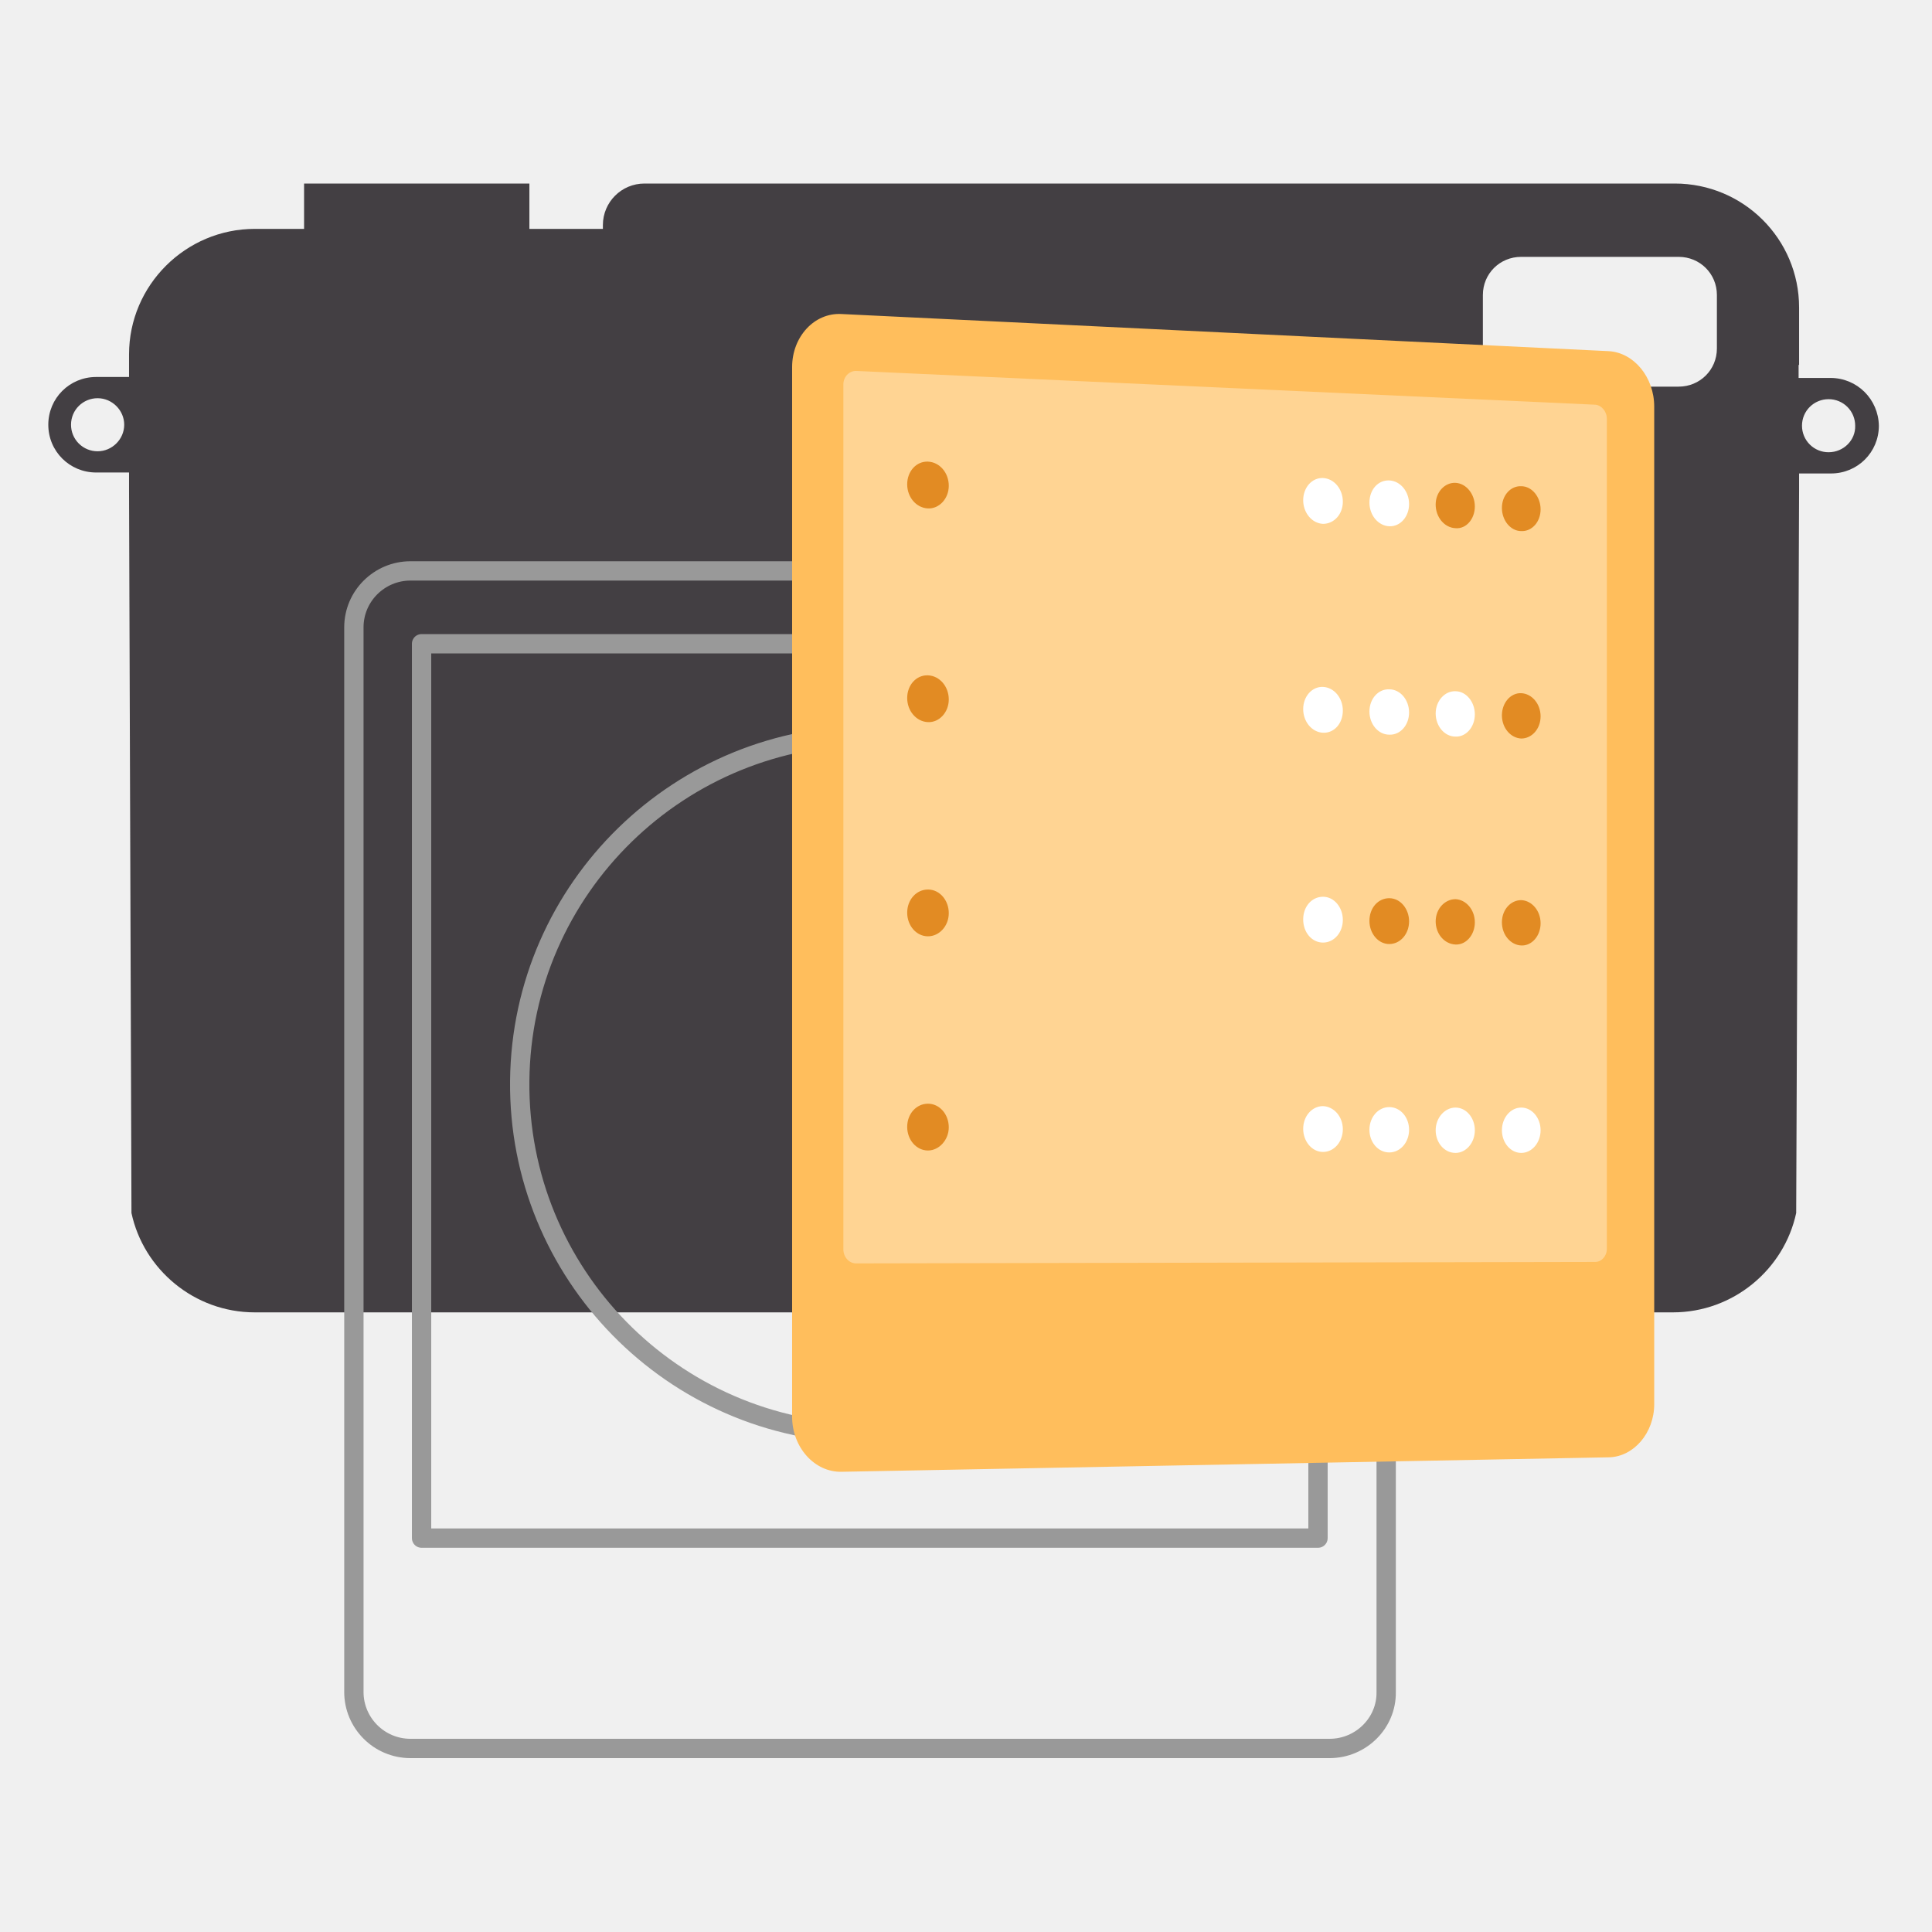
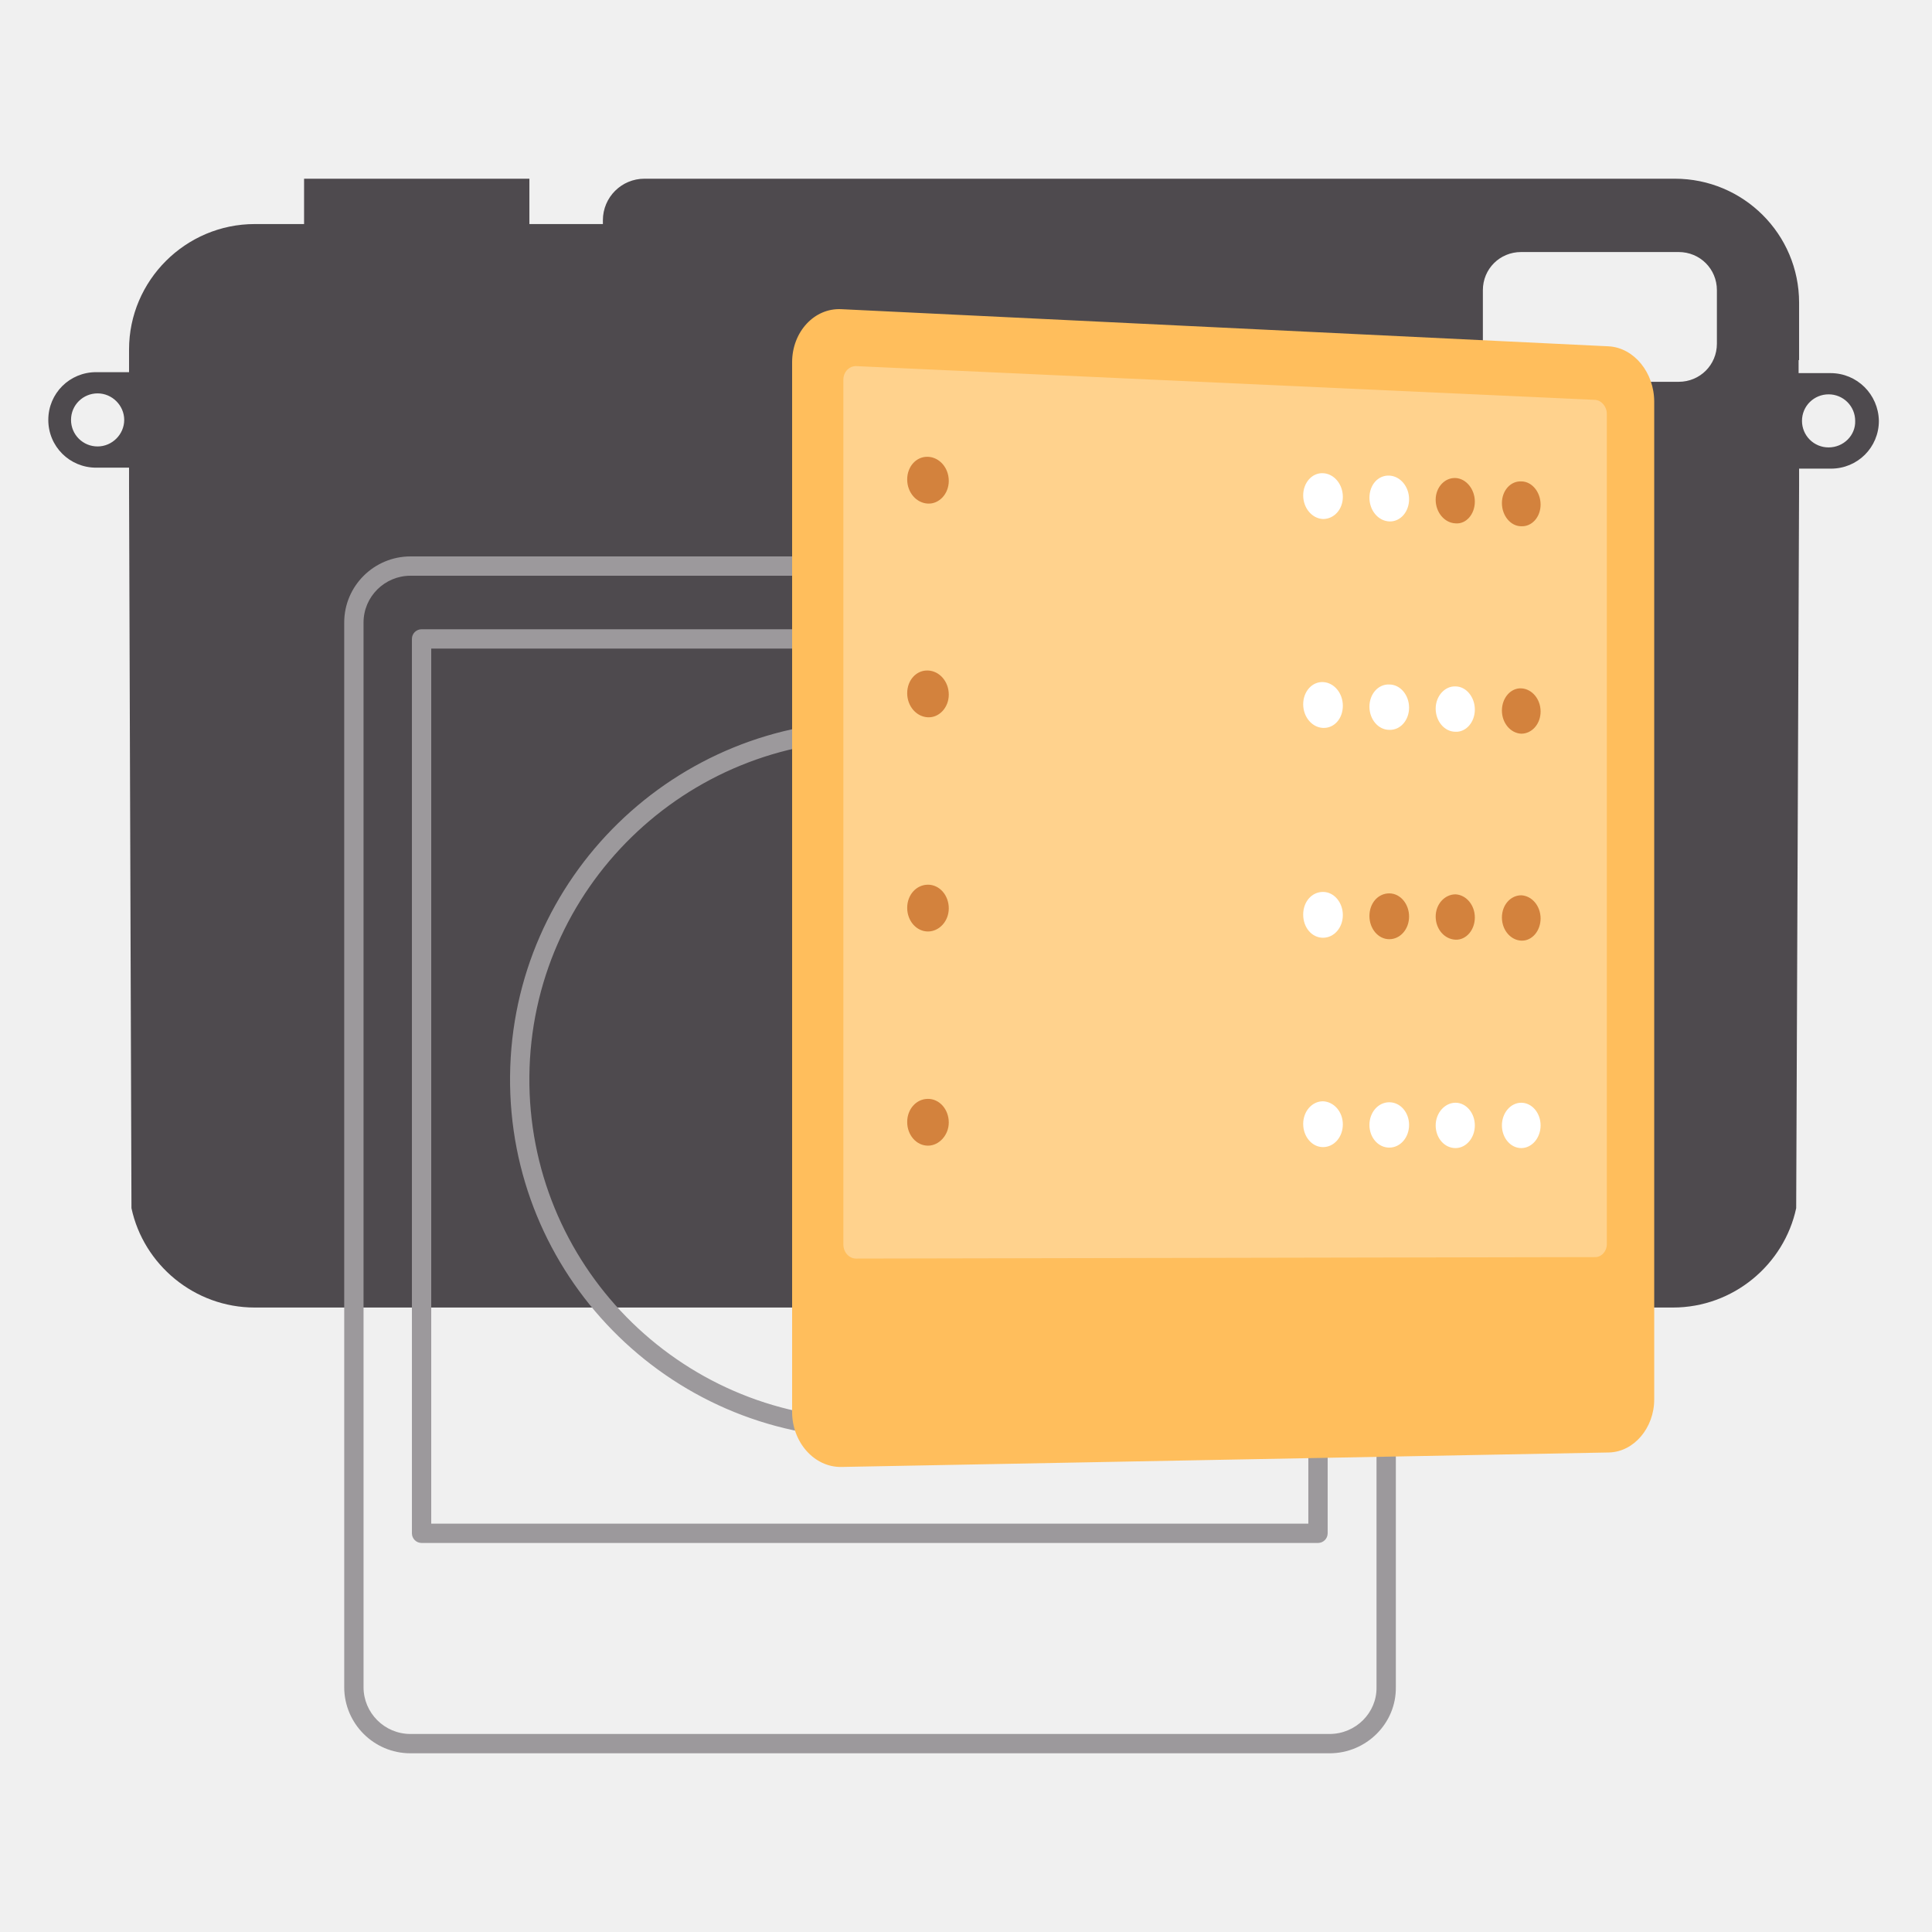
<svg xmlns="http://www.w3.org/2000/svg" width="400" height="400" fill="none" viewBox="0 0 400 400">
-   <path fill="#433F43" fill-rule="evenodd" d="M372.382 78.25h6.607c5.506 0 9.911 4.395 10.011 9.888 0 5.493-4.405 9.888-9.91 9.888h-6.607v3.595l-.601 149.516c-2.503 11.685-13.014 20.574-25.527 20.574H52.745c-12.513 0-23.024-8.889-25.527-20.574l-.5-149.516v-3.795H19.91c-5.505 0-9.91-4.394-9.91-9.888s4.405-9.887 9.91-9.887h6.808v-4.695c0-14.282 11.712-25.968 26.027-25.968h10.21V38h46.65v9.388h15.216v-.799A8.6 8.6 0 0 1 133.43 38h213.325c14.215 0 25.728 11.486 25.728 25.668v11.886h-.101zM14.705 87.938a5.484 5.484 0 0 0 5.506 5.494c3.003 0 5.506-2.497 5.506-5.494s-2.503-5.493-5.506-5.493-5.506 2.397-5.506 5.493m340.76-15.78c0 4.394-3.504 7.89-7.909 7.89h-32.634c-4.405 0-7.908-3.496-7.908-7.89V61.072c0-4.395 3.503-7.89 7.908-7.89h32.634c4.405 0 7.909 3.495 7.909 7.89zm17.618 15.98a5.484 5.484 0 0 0 5.506 5.493c3.103 0 5.606-2.497 5.506-5.493a5.484 5.484 0 0 0-5.506-5.493c-3.003 0-5.506 2.397-5.506 5.493" clip-rule="evenodd" />
-   <path stroke="#999" stroke-linecap="round" stroke-linejoin="round" stroke-width="4" d="M275.28 362H84.98c-6.508 0-11.713-5.293-11.713-11.686V129.887c0-6.492 5.306-11.686 11.712-11.686H275.28c6.507 0 11.713 5.294 11.713 11.686v220.427c.1 6.393-5.206 11.686-11.713 11.686" clip-rule="evenodd" />
-   <path stroke="#999" stroke-linecap="round" stroke-linejoin="round" stroke-width="4" d="M87.282 133.281h185.596v185.171H87.282z" clip-rule="evenodd" />
-   <path stroke="#999" stroke-linecap="round" stroke-linejoin="round" stroke-width="4" d="M180.079 236.056c6.358 0 11.512-5.143 11.512-11.486s-5.154-11.486-11.512-11.486-11.512 5.142-11.512 11.486c0 6.343 5.154 11.486 11.512 11.486m59.763 54.533c-5.605 5.494-14.815 4.894-19.72-1.198l-26.528-33.459c-2.903-3.595-2.503-8.889.8-12.085 3.304-3.296 8.61-3.496 12.213-.399l32.535 27.566c6.006 4.993 6.306 14.082.7 19.575" clip-rule="evenodd" />
-   <path stroke="#999" stroke-linecap="round" stroke-linejoin="round" stroke-width="4" d="M237.039 269.113c9.51-12.085 15.317-27.266 15.417-43.846.4-39.851-31.634-72.61-71.676-73.01-39.942-.399-72.777 31.561-73.177 71.512-.401 39.851 31.633 72.61 71.675 73.01 14.015.1 27.229-3.696 38.341-10.487" />
-   <path fill="#FFBE5C" d="m333.078 301.721-158.867 2.996c-5.606.1-10.211-5.094-10.211-11.386V75.999c0-6.292 4.605-11.286 10.211-10.986l158.867 7.69c5.206.3 9.41 5.394 9.41 11.486v206.545c0 5.893-4.204 10.887-9.41 10.987" />
-   <path fill="#FFD493" d="m330.276 261.271-153.061.299c-1.402 0-2.603-1.298-2.603-2.896V79.594c0-1.597 1.201-2.796 2.603-2.796l153.061 6.992c1.301.1 2.403 1.398 2.403 2.896v171.888c0 1.498-1.102 2.697-2.403 2.697" />
-   <path fill="#DD7E10" fill-opacity=".85" fill-rule="evenodd" d="M301.345 99.968c2.202.1 4.004 2.297 4.004 4.894s-1.802 4.694-4.004 4.495c-2.303-.1-4.105-2.297-4.105-4.894s1.902-4.595 4.105-4.495m13.614.699c2.203 0 4.005 2.198 4.005 4.794 0 2.597-1.802 4.595-4.005 4.495-2.202 0-4.004-2.197-4.004-4.794s1.802-4.595 4.004-4.495" clip-rule="evenodd" />
-   <path fill="#fff" fill-rule="evenodd" d="M273.916 98.97c2.303.1 4.105 2.297 4.105 4.893 0 2.597-1.802 4.595-4.105 4.595-2.302-.1-4.104-2.298-4.104-4.894s1.802-4.694 4.104-4.595m13.715.499c2.302.1 4.104 2.297 4.104 4.894s-1.802 4.694-4.104 4.594-4.104-2.297-4.104-4.894c0-2.697 1.802-4.694 4.104-4.594" clip-rule="evenodd" />
-   <path fill="#DD7E10" fill-opacity=".85" d="M318.964 148.31c0-2.597-1.802-4.694-4.005-4.794s-4.004 1.997-4.004 4.594 1.802 4.694 4.004 4.794c2.203 0 4.005-1.997 4.005-4.594" />
-   <path fill="#fff" fill-rule="evenodd" d="M273.916 142.218c2.303.099 4.104 2.297 4.104 4.893 0 2.697-1.801 4.695-4.104 4.595s-4.104-2.297-4.104-4.894 1.802-4.694 4.104-4.594m17.819 5.293c0-2.597-1.802-4.794-4.104-4.794-2.303-.1-4.105 1.998-4.105 4.594s1.802 4.794 4.105 4.794c2.302.1 4.104-1.997 4.104-4.594m13.615.398c0-2.597-1.802-4.794-4.005-4.794-2.202-.1-4.104 1.997-4.104 4.594s1.802 4.794 4.104 4.794c2.203.1 4.005-1.997 4.005-4.594" clip-rule="evenodd" />
-   <path fill="#DD7E10" fill-opacity=".85" fill-rule="evenodd" d="M287.631 185.964c2.302 0 4.104 2.197 4.104 4.794s-1.802 4.694-4.104 4.694-4.104-2.198-4.104-4.794c0-2.697 1.802-4.694 4.104-4.694m17.719 4.994c0-2.597-1.802-4.695-4.004-4.795-2.203 0-4.105 1.998-4.105 4.595s1.802 4.694 4.105 4.794c2.202.1 4.004-1.998 4.004-4.594m13.614.198c0-2.597-1.802-4.695-4.005-4.795-2.202 0-4.004 1.998-4.004 4.595s1.802 4.694 4.004 4.794c2.203.1 4.005-1.998 4.005-4.594" clip-rule="evenodd" />
-   <path fill="#fff" fill-rule="evenodd" d="M278.02 190.458c0-2.597-1.801-4.794-4.104-4.794s-4.104 1.997-4.104 4.694 1.802 4.794 4.104 4.794 4.104-2.097 4.104-4.694m40.943 43.546c0-2.596-1.802-4.694-4.004-4.694s-4.004 2.098-4.004 4.694 1.802 4.695 4.004 4.695 4.004-2.098 4.004-4.695m-17.618-4.694c2.203 0 4.005 2.098 4.005 4.694s-1.802 4.695-4.005 4.695c-2.302 0-4.104-2.098-4.104-4.695 0-2.596 1.902-4.694 4.104-4.694m-9.61 4.596c0-2.597-1.802-4.694-4.104-4.694s-4.105 2.097-4.105 4.694 1.802 4.694 4.105 4.694c2.302 0 4.104-2.097 4.104-4.694m-17.819-4.897c2.303.1 4.104 2.197 4.104 4.794s-1.801 4.694-4.104 4.694-4.104-2.197-4.104-4.794 1.802-4.694 4.104-4.694" clip-rule="evenodd" />
-   <path fill="#DD7E10" fill-opacity=".85" fill-rule="evenodd" d="M192.129 95.575c2.403.1 4.305 2.297 4.305 4.994s-2.002 4.794-4.305 4.694c-2.402-.1-4.304-2.297-4.304-4.994s1.902-4.794 4.304-4.694m0 44.246c2.403.099 4.305 2.297 4.305 4.993s-2.002 4.794-4.305 4.695c-2.402-.1-4.304-2.298-4.304-4.994 0-2.697 1.902-4.794 4.304-4.694" clip-rule="evenodd" />
-   <path fill="#DD7E10" fill-opacity=".85" d="M196.434 189.06c0-2.697-1.902-4.894-4.305-4.894s-4.304 2.097-4.304 4.794 1.902 4.894 4.304 4.894c2.303 0 4.305-2.098 4.305-4.794m0 44.343c0-2.697-1.902-4.894-4.305-4.894s-4.304 2.098-4.304 4.794c0 2.697 1.902 4.894 4.304 4.894 2.303 0 4.305-2.197 4.305-4.794" />
+   <path fill="#4E4A4E" fill-rule="evenodd" d="M372.382 77.25h6.607c5.506 0 9.911 4.395 10.011 9.888 0 5.493-4.405 9.888-9.91 9.888h-6.607v3.595l-.601 149.516c-2.503 11.685-13.014 20.574-25.527 20.574H52.745c-12.513 0-23.024-8.889-25.527-20.574l-.5-149.516v-3.795H19.91c-5.505 0-9.91-4.394-9.91-9.888s4.405-9.887 9.91-9.887h6.808v-4.695c0-14.282 11.712-25.968 26.027-25.968h10.21V37h46.65v9.388h15.216v-.799A8.6 8.6 0 0 1 133.43 37h213.325c14.215 0 25.728 11.486 25.728 25.668v11.886h-.101zM14.705 86.938a5.484 5.484 0 0 0 5.506 5.494c3.003 0 5.506-2.497 5.506-5.494s-2.503-5.493-5.506-5.493-5.506 2.397-5.506 5.493m340.76-15.78c0 4.394-3.504 7.89-7.909 7.89h-32.634c-4.405 0-7.908-3.496-7.908-7.89V60.072c0-4.395 3.503-7.89 7.908-7.89h32.634c4.405 0 7.909 3.495 7.909 7.89zm17.618 15.98a5.484 5.484 0 0 0 5.506 5.493c3.103 0 5.606-2.497 5.506-5.493a5.484 5.484 0 0 0-5.506-5.493c-3.003 0-5.506 2.397-5.506 5.493" clip-rule="evenodd" />
+   <path fill="#9C999C" fill-rule="evenodd" d="M84.98 119.201c-5.318 0-9.713 4.314-9.713 9.686v220.428c0 5.294 4.317 9.685 9.713 9.685h190.3c5.425 0 9.795-4.413 9.713-9.654V128.887c0-5.295-4.317-9.686-9.713-9.686zm-13.713 9.686c0-7.612 6.217-13.686 13.713-13.686h190.3c7.619 0 13.713 6.196 13.713 13.686v220.412c.109 7.536-6.129 13.701-13.713 13.701H84.98c-7.619 0-13.713-6.196-13.713-13.685z" clip-rule="evenodd" />
+   <path fill="#9C999C" fill-rule="evenodd" d="M85.282 132.281a2 2 0 0 1 2-2h185.596a2 2 0 0 1 2 2v185.172a2 2 0 0 1-2 2H87.282a2 2 0 0 1-2-2zm4 2v181.172h181.596V134.281z" clip-rule="evenodd" />
+   <path fill="#9C999C" fill-rule="evenodd" d="M166.567 223.57c0-7.453 6.054-13.486 13.512-13.486s13.512 6.033 13.512 13.486c0 7.452-6.054 13.486-13.512 13.486s-13.512-6.034-13.512-13.486m13.512-9.486c-5.258 0-9.512 4.251-9.512 9.486 0 5.234 4.254 9.486 9.512 9.486s9.512-4.252 9.512-9.486-4.254-9.486-9.512-9.486m25.225 29.881c-2.819-2.423-6.941-2.252-9.497.298l-.022.022c-2.579 2.495-2.871 6.622-.635 9.391l.011.014 26.518 33.447.005.005c4.174 5.177 12.007 5.675 16.759 1.019 4.776-4.68 4.497-12.388-.58-16.61l-.014-.011zm2.601-3.039c-4.384-3.762-10.862-3.535-14.912.494-4.015 3.896-4.522 10.343-.961 14.761l26.522 33.452.01.012c5.638 7.003 16.219 7.702 22.678 1.373 6.433-6.304 6.114-16.769-.814-22.536l-32.517-27.551z" clip-rule="evenodd" />
+   <path fill="#9C999C" fill-rule="evenodd" d="M105.603 222.749c.412-41.063 34.158-73.902 75.197-73.491 41.144.41 74.063 34.07 73.656 75.023-.104 17.048-6.076 32.655-15.845 45.069a2 2 0 1 1-3.143-2.473c9.25-11.756 14.89-26.511 14.988-42.622v-.008c.389-38.745-30.758-70.601-69.696-70.989l.02-2-.02 2c-38.846-.389-70.768 30.693-71.157 69.531l-2-.02 2 .02c-.39 38.744 30.754 70.599 69.69 70.99 13.643.097 26.491-3.597 37.283-10.193a2 2 0 1 1 2.086 3.413c-11.431 6.986-25.011 10.883-39.398 10.78h-.005c-41.147-.41-74.068-34.074-73.656-75.03" clip-rule="evenodd" />
+   <path fill="#FFBE5C" d="m333.078 300.721-158.867 2.996c-5.606.1-10.211-5.094-10.211-11.386V74.999c0-6.292 4.605-11.286 10.211-10.986l158.867 7.69c5.206.3 9.41 5.394 9.41 11.486v206.545c0 5.893-4.204 10.887-9.41 10.987" />
+   <path fill="#FFD28D" d="m330.276 260.271-153.061.3c-1.402 0-2.603-1.299-2.603-2.897V78.595c0-1.598 1.201-2.796 2.603-2.796l153.061 6.991c1.301.1 2.403 1.398 2.403 2.897v171.887c0 1.499-1.102 2.697-2.403 2.697" />
+   <path fill="#D3823D" fill-rule="evenodd" d="M301.345 98.968c2.202.1 4.004 2.298 4.004 4.894s-1.802 4.695-4.004 4.495c-2.303-.1-4.105-2.297-4.105-4.894s1.902-4.594 4.105-4.495m13.614.7c2.203 0 4.004 2.197 4.004 4.794s-1.801 4.594-4.004 4.494c-2.202 0-4.004-2.197-4.004-4.794s1.802-4.594 4.004-4.495" clip-rule="evenodd" />
+   <path fill="#FFF" fill-rule="evenodd" d="M273.916 97.97c2.303.1 4.105 2.296 4.105 4.893s-1.802 4.595-4.105 4.595c-2.302-.1-4.104-2.298-4.104-4.894s1.802-4.695 4.104-4.595m13.715.499c2.302.1 4.104 2.297 4.104 4.894s-1.802 4.694-4.104 4.594-4.104-2.297-4.104-4.894c0-2.697 1.802-4.694 4.104-4.594" clip-rule="evenodd" />
+   <path fill="#D3823D" d="M318.964 147.31c0-2.597-1.802-4.694-4.005-4.794s-4.004 1.998-4.004 4.594 1.802 4.695 4.004 4.795c2.203 0 4.005-1.998 4.005-4.595" />
+   <path fill="#FFF" fill-rule="evenodd" d="M273.916 141.217c2.303.1 4.104 2.297 4.104 4.894 0 2.697-1.801 4.694-4.104 4.595s-4.104-2.298-4.104-4.894 1.802-4.695 4.104-4.595m17.819 5.294c0-2.597-1.802-4.794-4.104-4.794-2.303-.1-4.105 1.997-4.105 4.594s1.802 4.794 4.105 4.794c2.302.1 4.104-1.997 4.104-4.594m13.615.398c0-2.597-1.802-4.794-4.005-4.794-2.202-.1-4.104 1.997-4.104 4.594s1.802 4.794 4.104 4.794c2.203.1 4.005-1.997 4.005-4.594" clip-rule="evenodd" />
+   <path fill="#D3823D" fill-rule="evenodd" d="M287.631 184.964c2.302 0 4.104 2.197 4.104 4.794s-1.802 4.694-4.104 4.694-4.104-2.197-4.104-4.794c0-2.697 1.802-4.694 4.104-4.694m17.719 4.994c0-2.597-1.802-4.694-4.004-4.794-2.203 0-4.105 1.997-4.105 4.594s1.802 4.694 4.105 4.794c2.202.1 4.004-1.997 4.004-4.594m13.613.198c0-2.597-1.801-4.694-4.004-4.794-2.202 0-4.004 1.997-4.004 4.594s1.802 4.694 4.004 4.794c2.203.1 4.004-1.997 4.004-4.594" clip-rule="evenodd" />
+   <path fill="#FFF" fill-rule="evenodd" d="M278.02 189.458c0-2.597-1.801-4.794-4.104-4.794s-4.104 1.998-4.104 4.694c0 2.697 1.802 4.794 4.104 4.794s4.104-2.097 4.104-4.694m40.943 43.546c0-2.596-1.802-4.694-4.004-4.694s-4.004 2.098-4.004 4.694 1.802 4.695 4.004 4.695 4.004-2.098 4.004-4.695m-17.618-4.694c2.203 0 4.004 2.098 4.004 4.694s-1.801 4.695-4.004 4.695c-2.302 0-4.104-2.098-4.104-4.695 0-2.596 1.902-4.694 4.104-4.694m-9.61 4.596c0-2.597-1.802-4.694-4.104-4.694s-4.105 2.097-4.105 4.694 1.802 4.694 4.105 4.694c2.302 0 4.104-2.097 4.104-4.694m-17.819-4.897c2.303.1 4.104 2.197 4.104 4.794s-1.801 4.694-4.104 4.694-4.104-2.197-4.104-4.794 1.802-4.694 4.104-4.694" clip-rule="evenodd" />
+   <path fill="#D3823D" fill-rule="evenodd" d="M192.129 94.575c2.403.1 4.305 2.297 4.305 4.993s-2.002 4.795-4.305 4.695c-2.402-.1-4.304-2.297-4.304-4.994s1.902-4.794 4.304-4.694m0 44.245c2.403.1 4.305 2.297 4.305 4.994s-2.002 4.794-4.305 4.694c-2.402-.1-4.304-2.297-4.304-4.994s1.902-4.794 4.304-4.694" clip-rule="evenodd" />
+   <path fill="#D3823D" d="M196.434 188.06c0-2.697-1.902-4.894-4.305-4.894s-4.304 2.097-4.304 4.794 1.902 4.894 4.304 4.894c2.303 0 4.305-2.097 4.305-4.794m0 44.343c0-2.697-1.902-4.894-4.305-4.894s-4.304 2.097-4.304 4.794 1.902 4.894 4.304 4.894c2.303 0 4.305-2.197 4.305-4.794" />
</svg>
